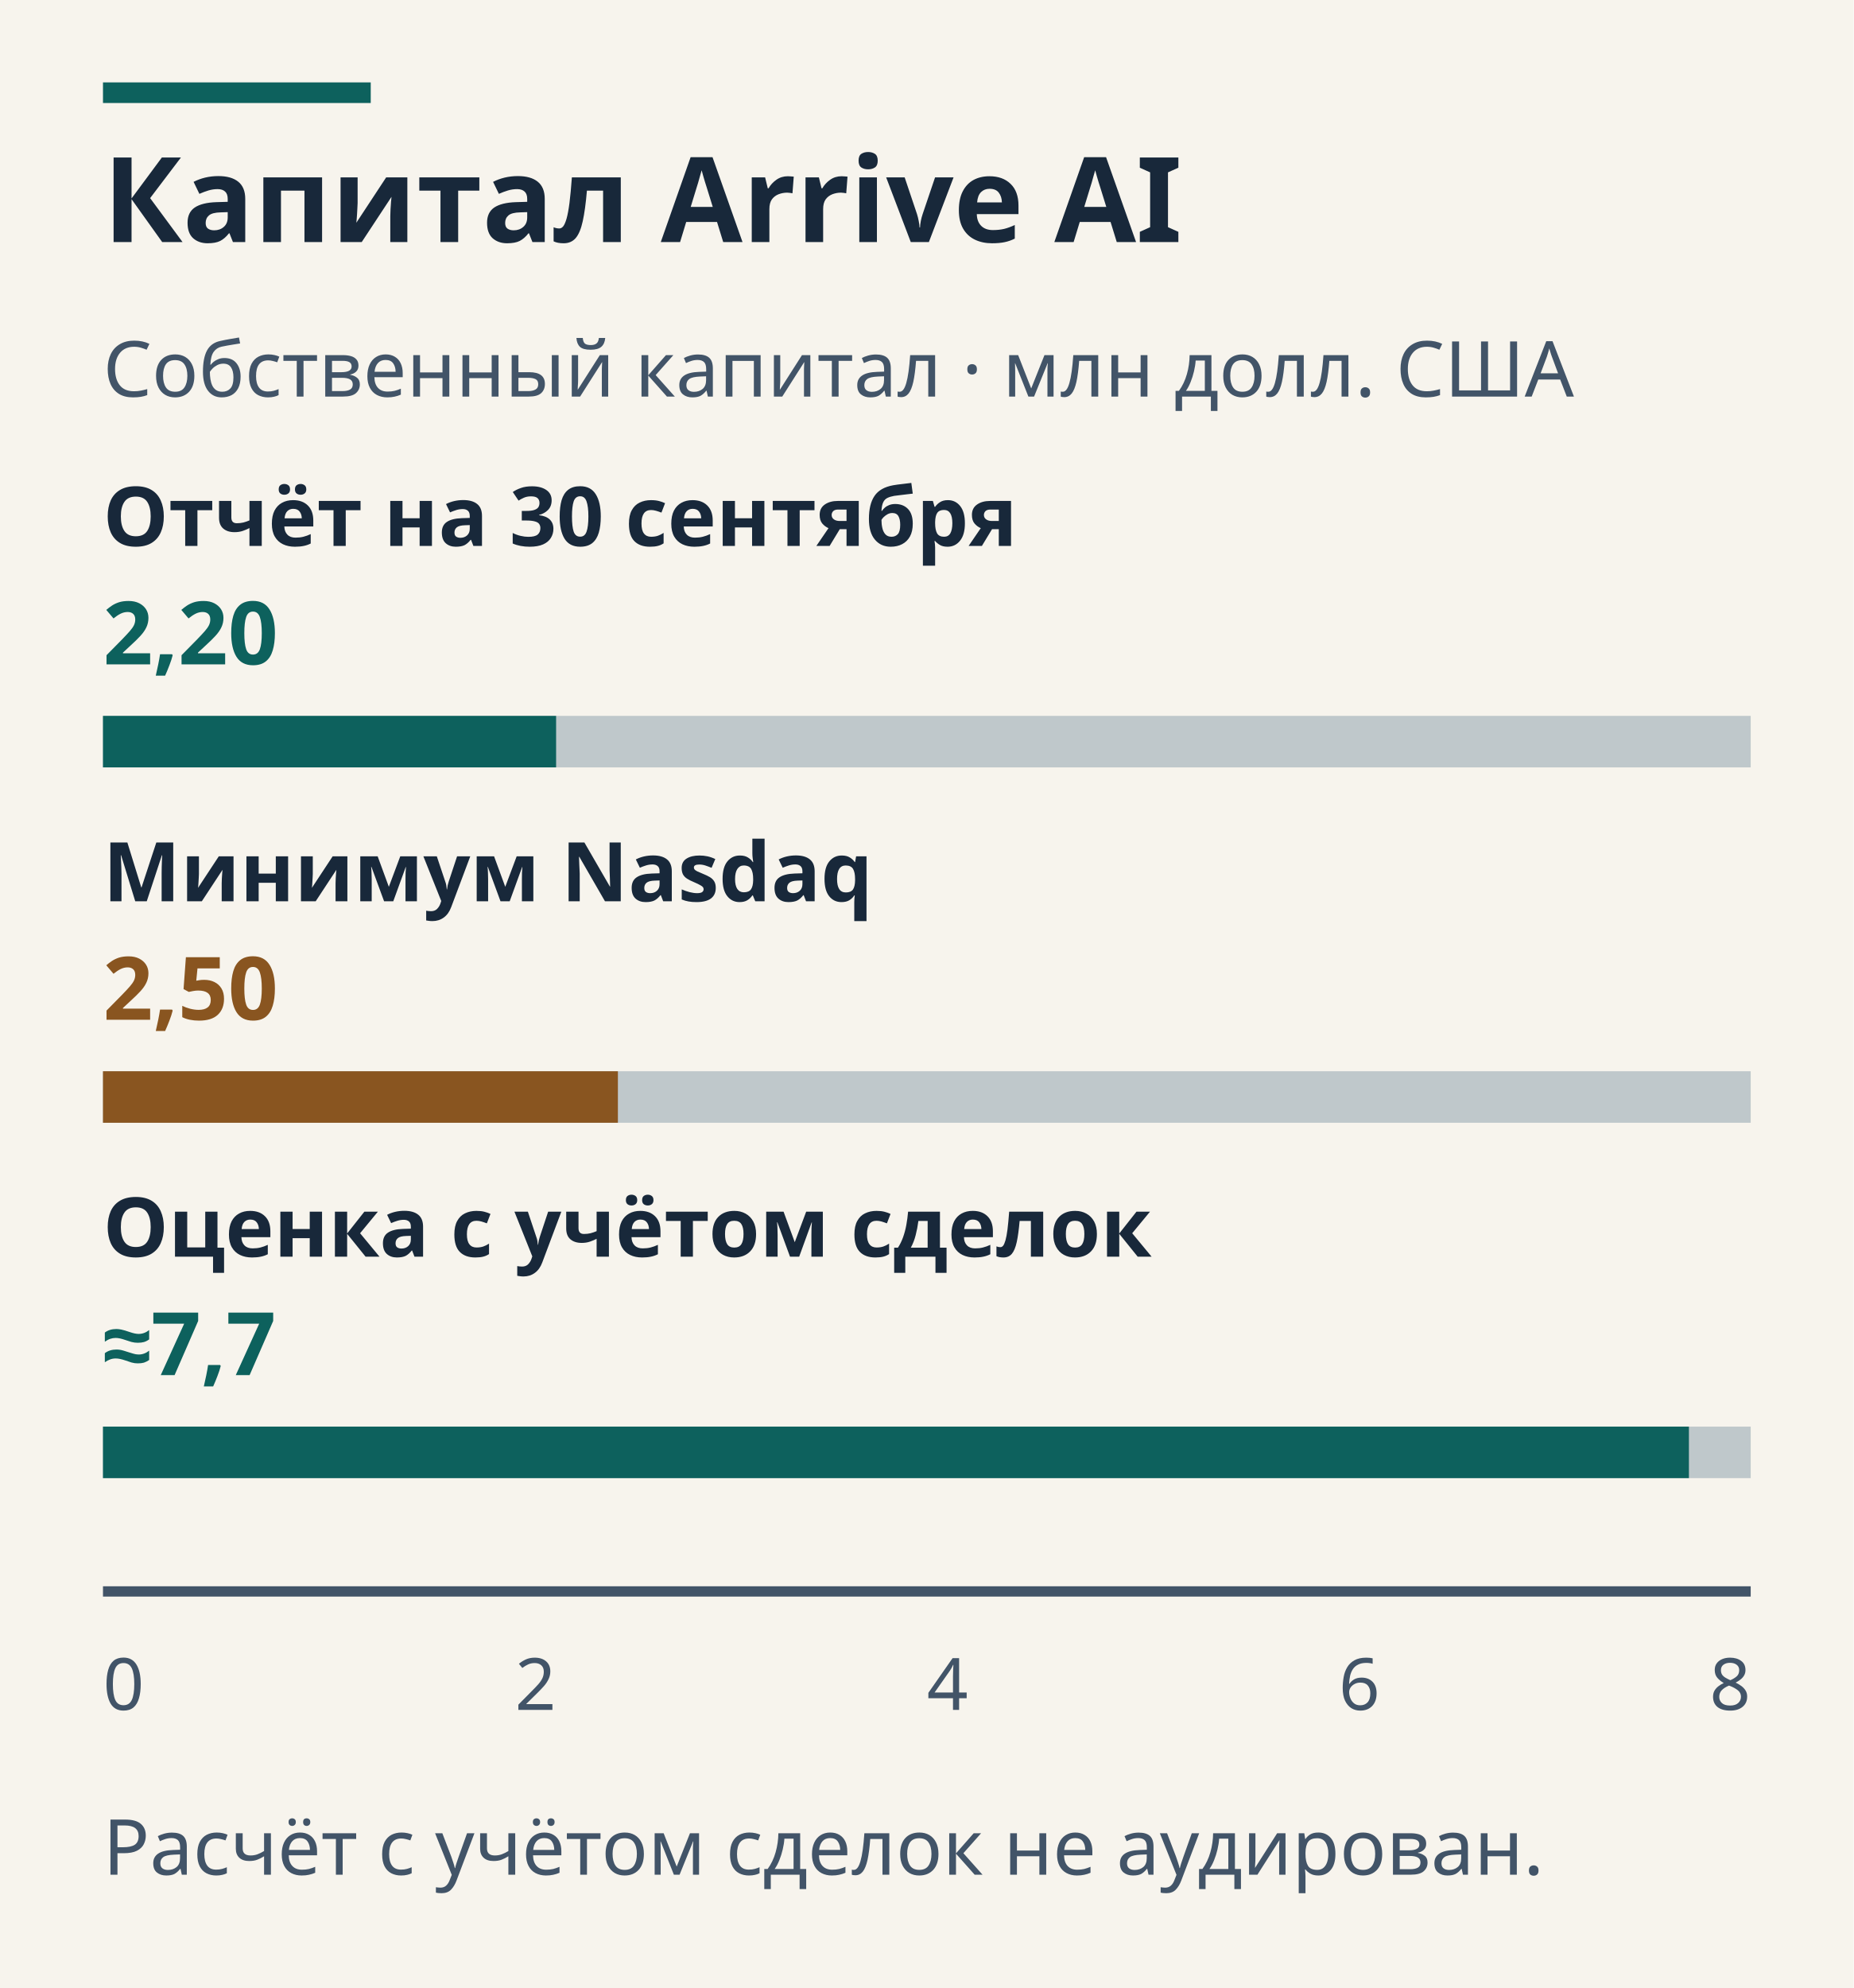
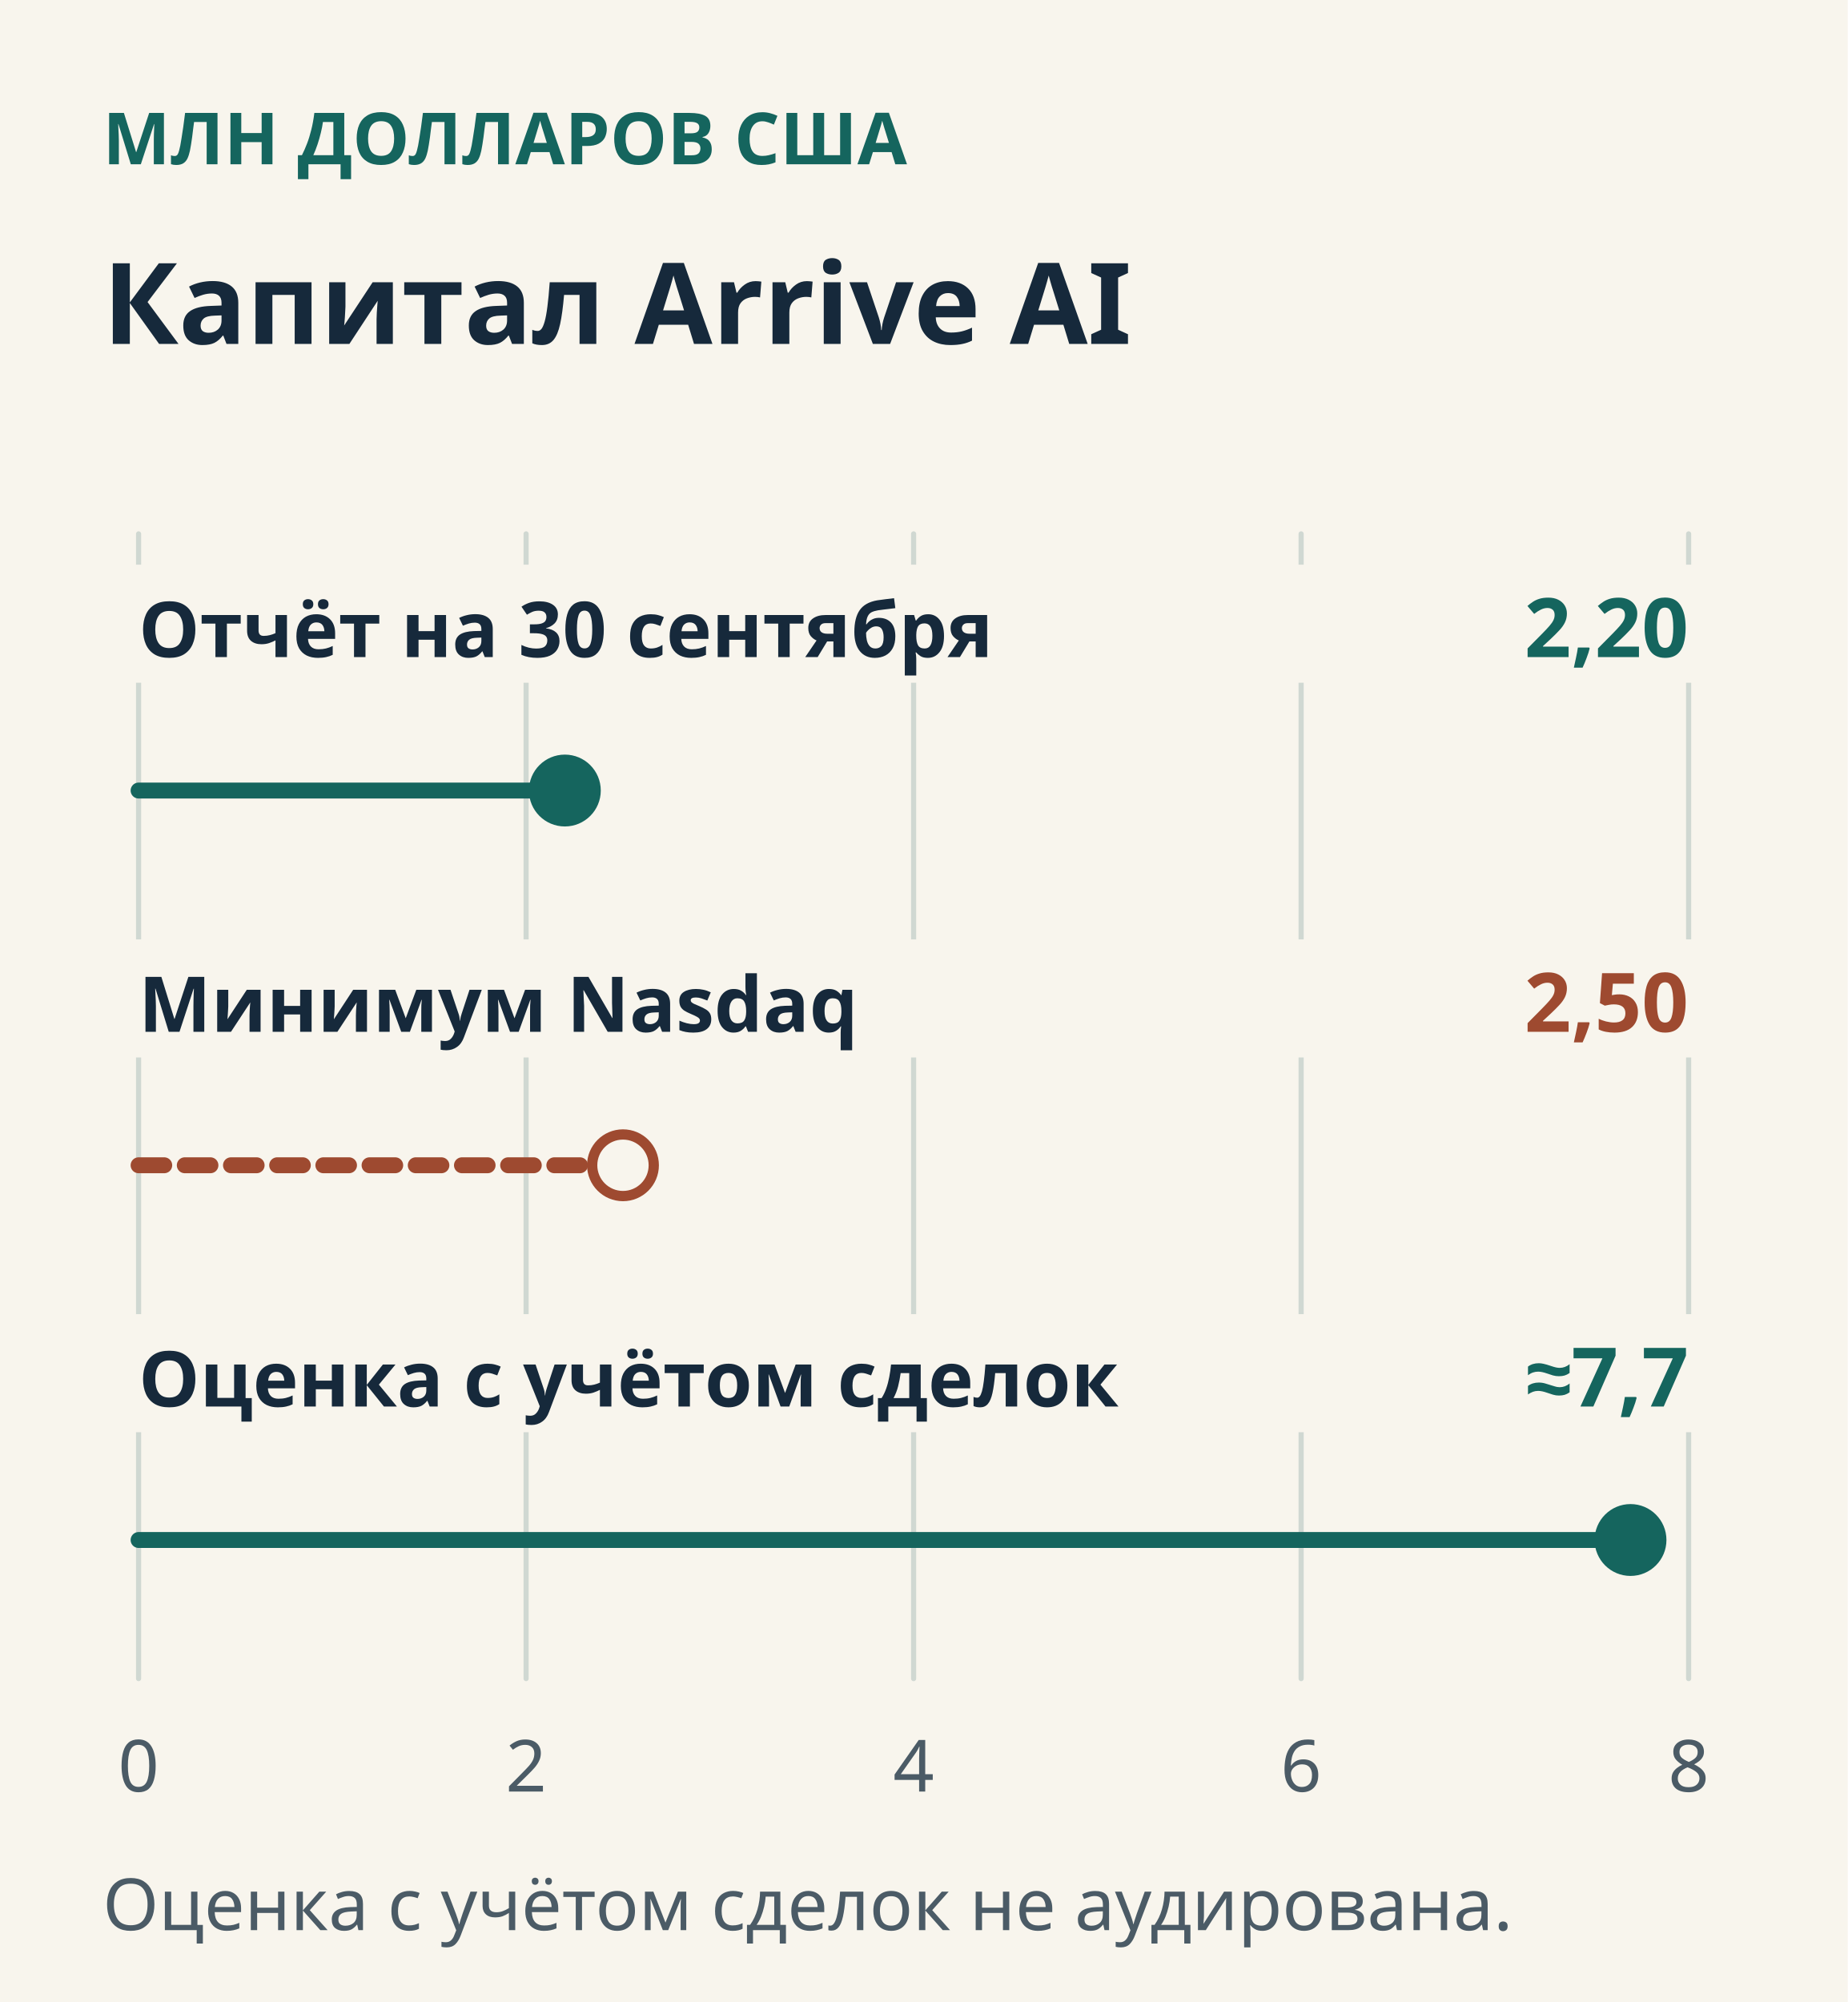
- <svg xmlns="http://www.w3.org/2000/svg" width="360" lang="ru" role="img" aria-labelledby="title desc" font-family="Noto Sans, Arial, sans-serif" height="386" viewBox="0 0 360 386">
-   <rect id="paper" x="0" y="0" width="360" height="386" fill="#F7F4ED" data-role="background" />
-   <rect id="rule" x="20" y="16" width="52" height="4" fill="#0D615D" />
-   <text id="head0" x="20" y="47" font-size="23" fill="#18283A" font-weight="700">Капитал Arrive AI</text>
-   <text id="subtitle" x="20" y="77" font-size="15" fill="#425468" font-weight="400">Собственный капитал · млн долл. США</text>
-   <text id="barlabel0" x="20" y="106" font-size="16" fill="#18283A" font-weight="700">Отчёт на 30 сентября</text>
-   <text id="value0" x="20" y="129" font-size="17" fill="#0D615D" font-weight="700">2,20</text>
-   <rect id="track0" x="20" y="139" width="320" height="10" fill="#BFC8CB" data-role="track" />
-   <rect id="bar0" x="20" y="139" width="88.0" height="10" fill="#0D615D" data-value="2.2" data-track="track0" data-role="bar" />
-   <text id="barlabel1" x="20" y="175" font-size="16" fill="#18283A" font-weight="700">Минимум Nasdaq</text>
-   <text id="value1" x="20" y="198" font-size="17" fill="#895520" font-weight="700">2,50</text>
-   <rect id="track1" x="20" y="208" width="320" height="10" fill="#BFC8CB" data-role="track" />
-   <rect id="bar1" x="20" y="208" width="100.0" height="10" fill="#895520" data-value="2.5" data-track="track1" data-role="bar" />
-   <text id="barlabel2" x="20" y="244" font-size="16" fill="#18283A" font-weight="700">Оценка с учётом сделок</text>
-   <text id="value2" x="20" y="267" font-size="17" fill="#0D615D" font-weight="700">≈7,7</text>
-   <rect id="track2" x="20" y="277" width="320" height="10" fill="#BFC8CB" data-role="track" />
-   <rect id="bar2" x="20" y="277" width="308.0" height="10" fill="#0D615D" data-value="7.7" data-track="track2" data-role="bar" />
-   <path id="axis" d="M20 308 H340 V310 H20 Z" fill="#425468" />
-   <text id="tick0" x="20" y="332" font-size="14" fill="#425468" font-weight="400">0</text>
-   <text id="tick1" x="100" y="332" font-size="14" fill="#425468" font-weight="400">2</text>
-   <text id="tick2" x="180" y="332" font-size="14" fill="#425468" font-weight="400">4</text>
-   <text id="tick3" x="260" y="332" font-size="14" fill="#425468" font-weight="400">6</text>
-   <text id="tick4" x="332" y="332" font-size="14" fill="#425468" font-weight="400">8</text>
-   <text id="note0" x="20" y="364" font-size="15" fill="#425468" font-weight="400">Расчёт с учётом сделок не аудирован.</text>
+ <svg xmlns="http://www.w3.org/2000/svg" width="360" height="390" viewBox="0 0 360 390" role="img" lang="ru" aria-labelledby="title desc" font-family="Noto Sans, Arial, sans-serif">
+   <rect id="rect1" data-zone="background" x="0" y="0" width="360" height="390" fill="#F8F5ED" rx="0" />
+   <text id="text2" data-zone="text" x="20" y="32" fill="#15655E" font-size="14" font-weight="700" text-anchor="start">МЛН ДОЛЛАРОВ США</text>
+   <text id="text3" data-zone="text" x="20" y="67" fill="#16293B" font-size="22" font-weight="700" text-anchor="start">Капитал Arrive AI</text>
+   <path id="path4" data-zone="art" d="M27.0 104 V327" fill="none" stroke="#D0D8D2" stroke-width="1" stroke-linecap="round" stroke-linejoin="round" />
+   <text id="text5" data-zone="text" x="27.0" y="349" fill="#4B5B66" font-size="14" font-weight="400" text-anchor="middle">0</text>
+   <path id="path6" data-zone="art" d="M102.5 104 V327" fill="none" stroke="#D0D8D2" stroke-width="1" stroke-linecap="round" stroke-linejoin="round" />
+   <text id="text7" data-zone="text" x="102.5" y="349" fill="#4B5B66" font-size="14" font-weight="400" text-anchor="middle">2</text>
+   <path id="path8" data-zone="art" d="M178.0 104 V327" fill="none" stroke="#D0D8D2" stroke-width="1" stroke-linecap="round" stroke-linejoin="round" />
+   <text id="text9" data-zone="text" x="178.0" y="349" fill="#4B5B66" font-size="14" font-weight="400" text-anchor="middle">4</text>
+   <path id="path10" data-zone="art" d="M253.5 104 V327" fill="none" stroke="#D0D8D2" stroke-width="1" stroke-linecap="round" stroke-linejoin="round" />
+   <text id="text11" data-zone="text" x="253.5" y="349" fill="#4B5B66" font-size="14" font-weight="400" text-anchor="middle">6</text>
+   <path id="path12" data-zone="art" d="M329.0 104 V327" fill="none" stroke="#D0D8D2" stroke-width="1" stroke-linecap="round" stroke-linejoin="round" />
+   <text id="text13" data-zone="text" x="329.0" y="349" fill="#4B5B66" font-size="14" font-weight="400" text-anchor="middle">8</text>
+   <rect id="rect14" data-zone="background" x="20" y="110" width="319" height="23" fill="#F8F5ED" rx="0" />
+   <text id="text15" data-zone="text" x="27" y="128" fill="#16293B" font-size="15" font-weight="700" text-anchor="start">Отчёт на 30 сентября</text>
+   <text id="text16" data-zone="text" x="329" y="128" fill="#15655E" font-size="16" font-weight="700" text-anchor="end">2,20</text>
+   <path id="path17" data-zone="art" d="M27 154 H110.05" fill="none" stroke="#15655E" stroke-width="3.1" stroke-linecap="round" stroke-linejoin="round" />
+   <circle id="circle18" data-zone="art" cx="110.05" cy="154" r="6" fill="#15655E" stroke="#15655E" stroke-width="2" />
+   <rect id="rect19" data-zone="background" x="20" y="183" width="319" height="23" fill="#F8F5ED" rx="0" />
+   <text id="text20" data-zone="text" x="27" y="201" fill="#16293B" font-size="15" font-weight="700" text-anchor="start">Минимум Nasdaq</text>
+   <text id="text21" data-zone="text" x="329" y="201" fill="#9E4A30" font-size="16" font-weight="700" text-anchor="end">2,50</text>
+   <path id="path22" data-zone="art" d="M27 227 H121.375" fill="none" stroke="#9E4A30" stroke-width="3.1" stroke-linecap="round" stroke-linejoin="round" stroke-dasharray="5 4" />
+   <circle id="circle23" data-zone="art" cx="121.375" cy="227" r="6" fill="#F8F5ED" stroke="#9E4A30" stroke-width="2" />
+   <rect id="rect24" data-zone="background" x="20" y="256" width="319" height="23" fill="#F8F5ED" rx="0" />
+   <text id="text25" data-zone="text" x="27" y="274" fill="#16293B" font-size="15" font-weight="700" text-anchor="start">Оценка с учётом сделок</text>
+   <text id="text26" data-zone="text" x="329" y="274" fill="#15655E" font-size="16" font-weight="700" text-anchor="end">≈7,7</text>
+   <path id="path27" data-zone="art" d="M27 300 H317.675" fill="none" stroke="#15655E" stroke-width="3.1" stroke-linecap="round" stroke-linejoin="round" />
+   <circle id="circle28" data-zone="art" cx="317.675" cy="300" r="6" fill="#15655E" stroke="#15655E" stroke-width="2" />
+   <text id="text29" data-zone="text" x="20" y="376" fill="#4B5B66" font-size="14" font-weight="400" text-anchor="start">Оценка с учётом сделок не аудирована.</text>
</svg>
